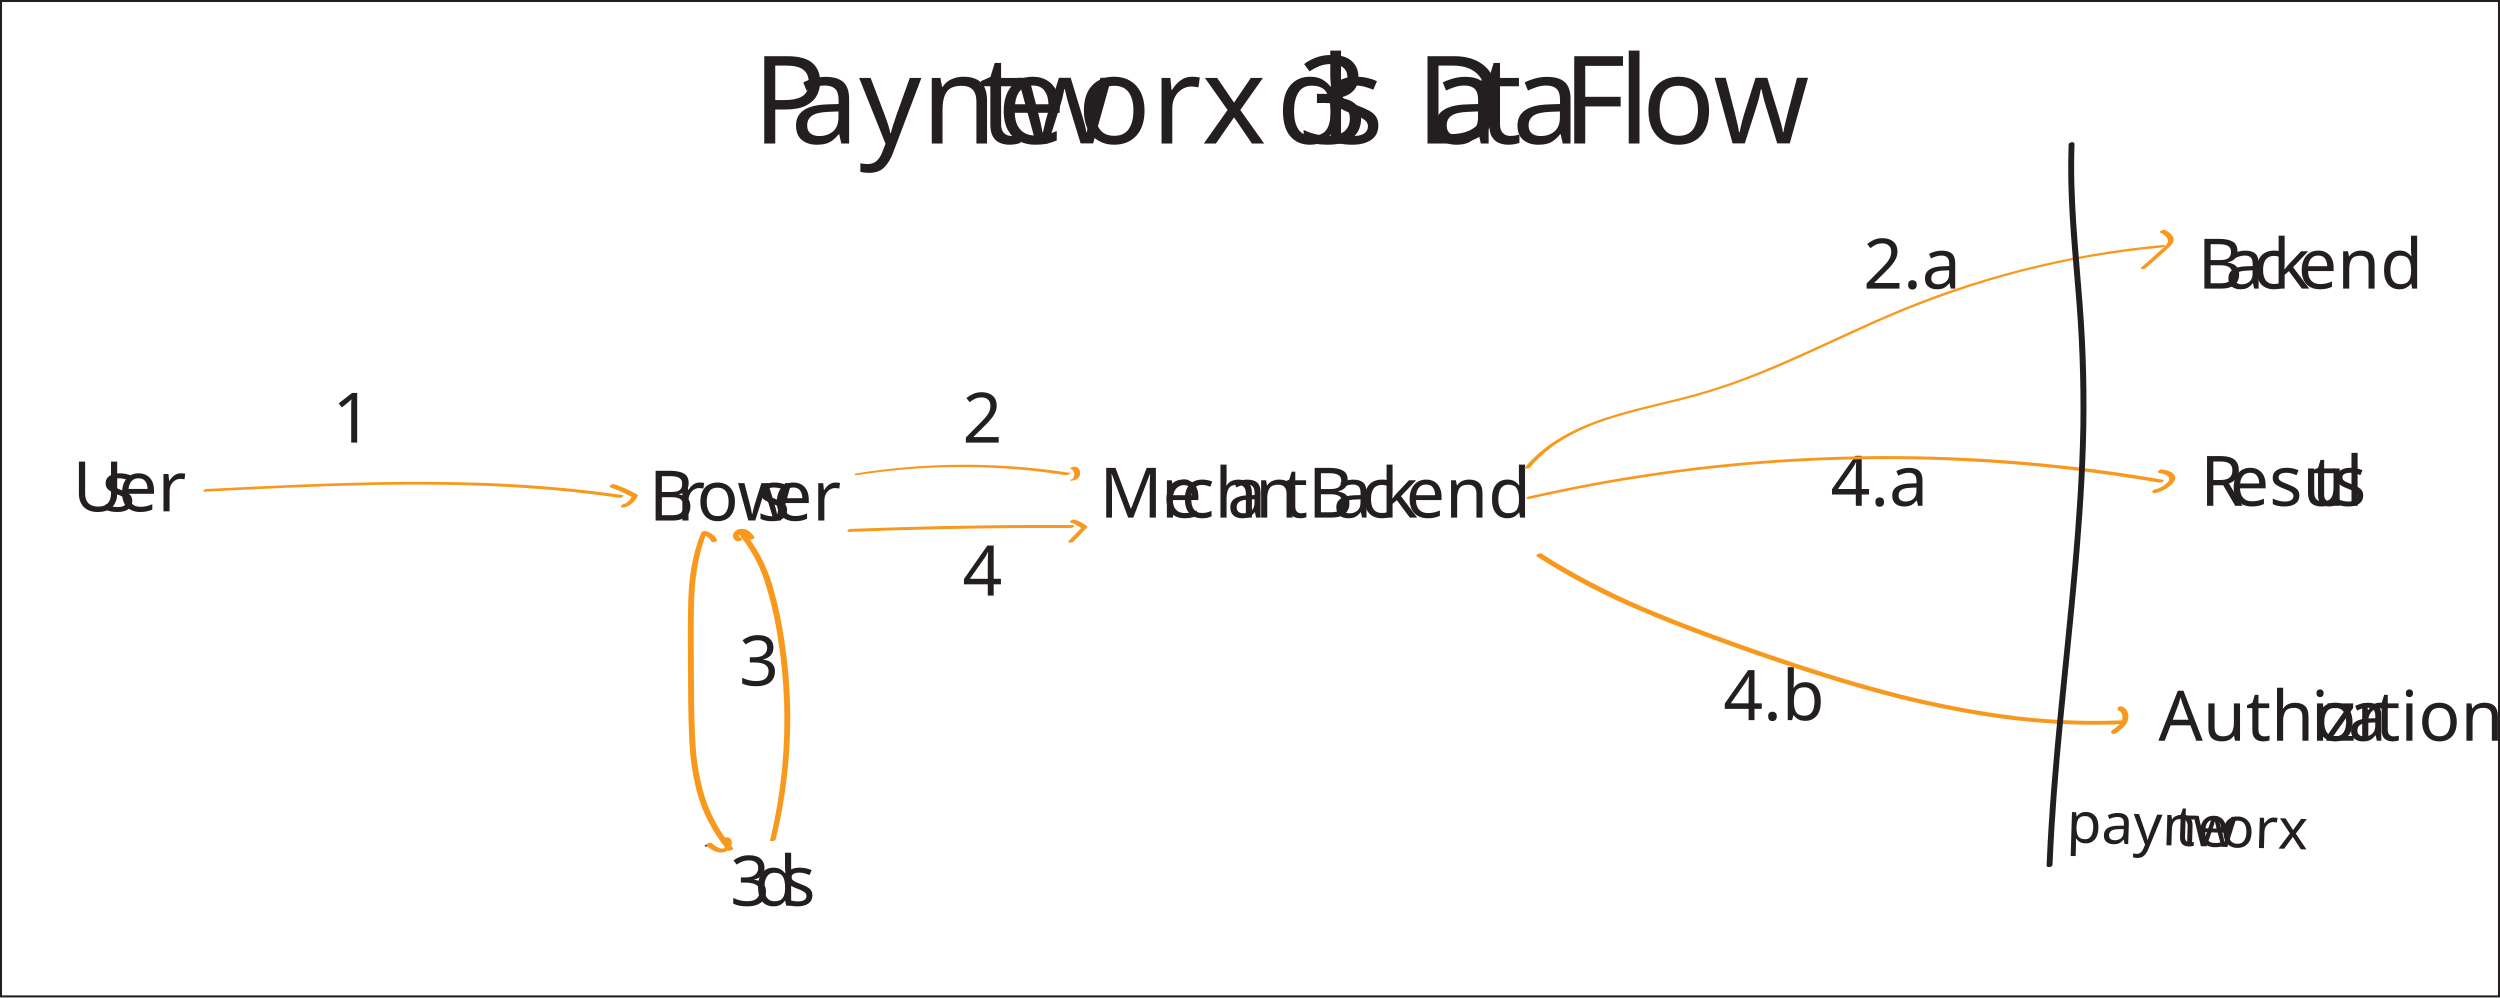
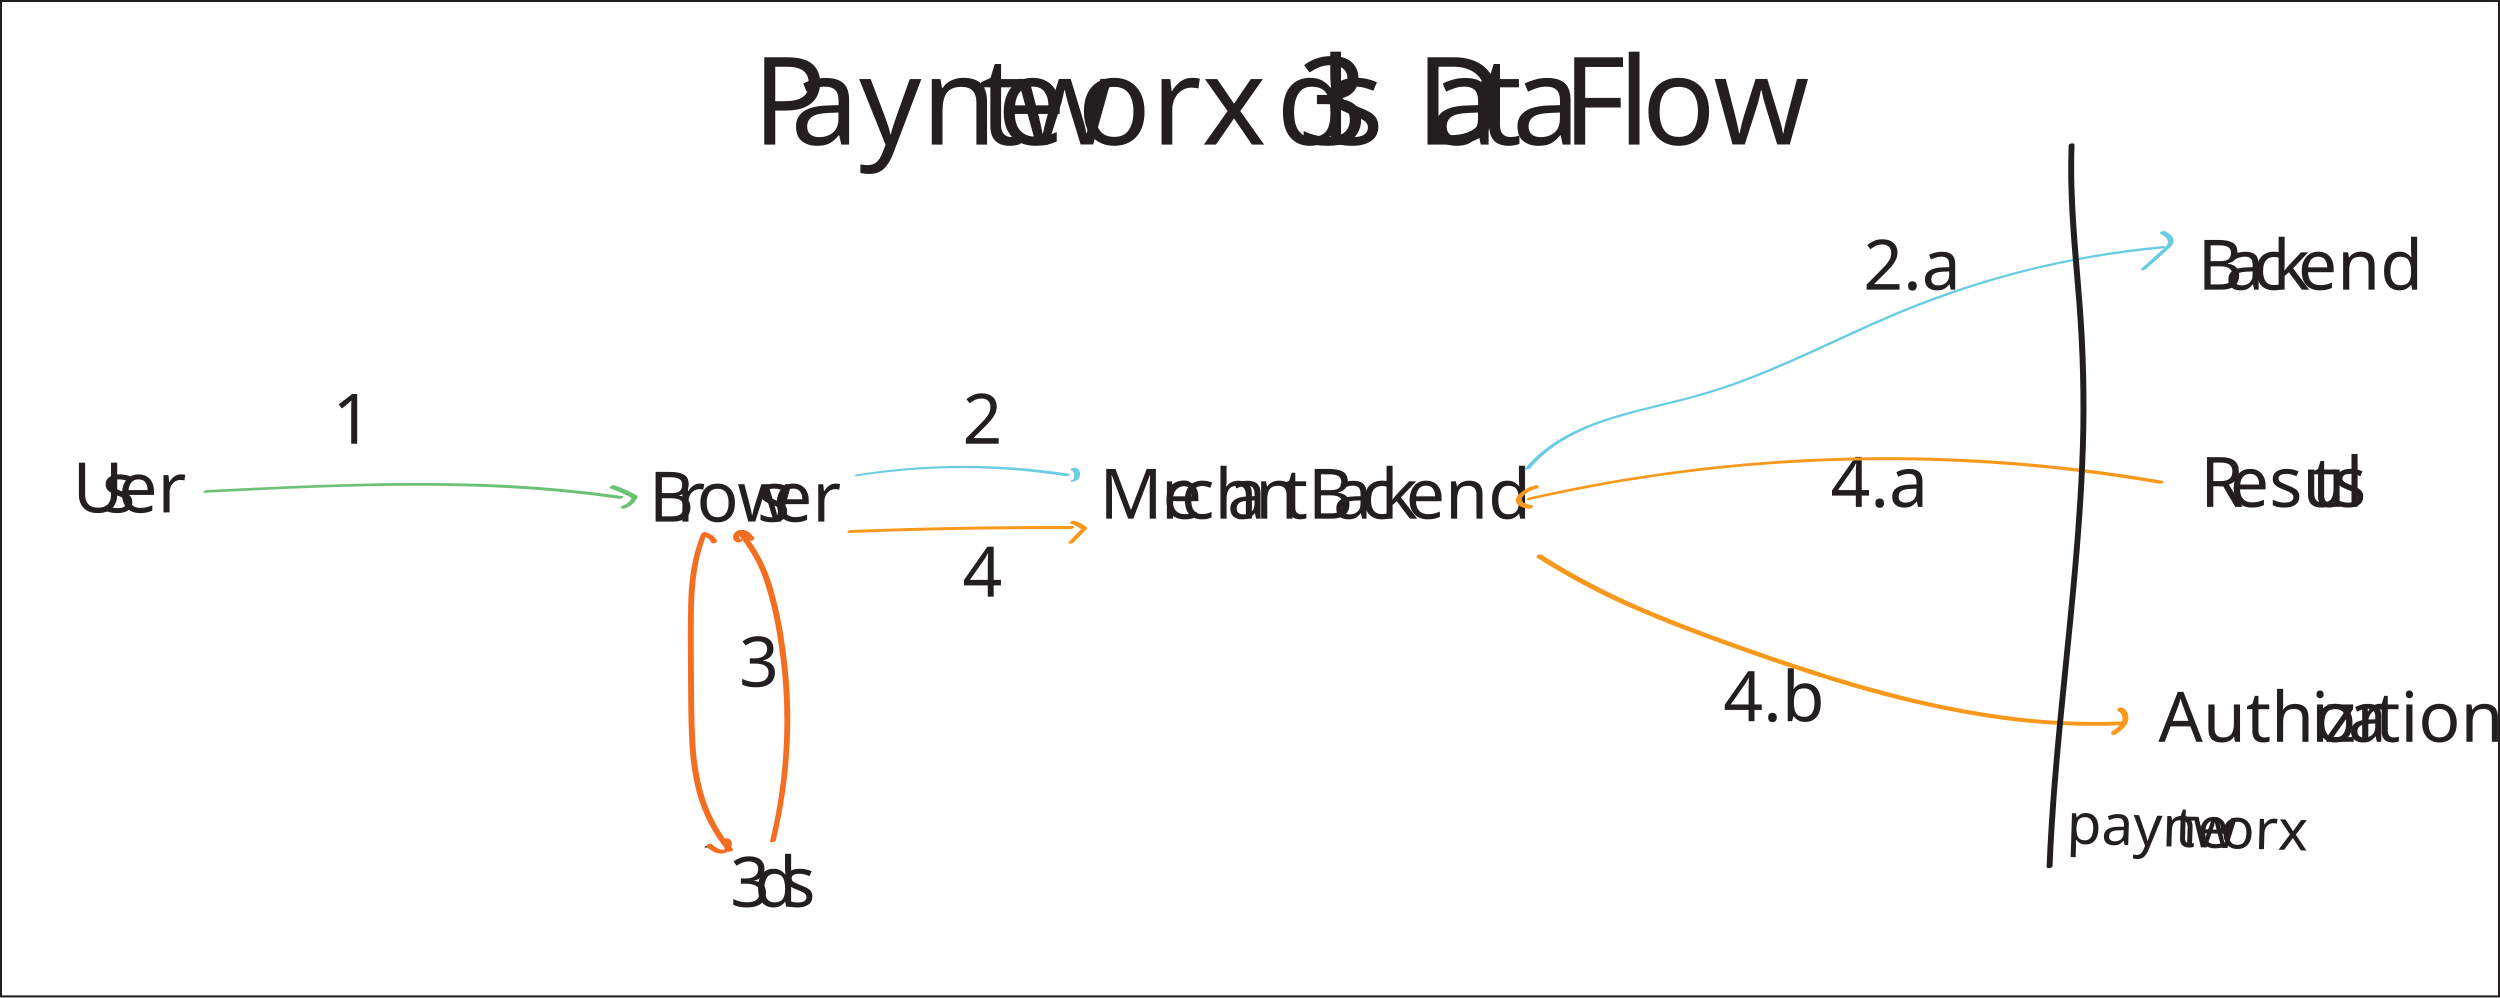
- <svg xmlns="http://www.w3.org/2000/svg" id="Layer_1" data-name="Layer 1" viewBox="0 0 1237.26 493.62">
+ <svg xmlns="http://www.w3.org/2000/svg" viewBox="0 0 1237.26 493.62">
  <defs>
-     <style>.cls-1{fill:#fff;stroke:#231f20;stroke-miterlimit:10;}.cls-14,.cls-2{font-size:34.47px;}.cls-14,.cls-15,.cls-16,.cls-2,.cls-25{fill:#231f20;}.cls-14,.cls-16,.cls-2,.cls-25{font-family:Verveine-Regular, Verveine;}.cls-3{letter-spacing:-0.02em;}.cls-4{letter-spacing:-0.02em;}.cls-5{letter-spacing:0em;}.cls-6{letter-spacing:-0.02em;}.cls-7{letter-spacing:-0.01em;}.cls-8{letter-spacing:-0.02em;}.cls-9{fill:#f8991d;}.cls-10{letter-spacing:-0.02em;}.cls-11{letter-spacing:-0.03em;}.cls-12{letter-spacing:-0.01em;}.cls-13{letter-spacing:-0.01em;}.cls-14{letter-spacing:-0.04em;}.cls-16{font-size:60.52px;}.cls-17{letter-spacing:-0.05em;}.cls-18{letter-spacing:-0.02em;}.cls-19{letter-spacing:-0.01em;}.cls-20{letter-spacing:-0.02em;}.cls-21{letter-spacing:-0.02em;}.cls-22{letter-spacing:-0.05em;}.cls-23{letter-spacing:0.04em;}.cls-24{letter-spacing:-0.01em;}.cls-25{font-size:28px;}.cls-26{letter-spacing:-0.02em;}.cls-27{letter-spacing:-0.01em;}.cls-28{letter-spacing:0em;}</style>
+     <style>.cls-1{fill:#fff;stroke:#231f20;stroke-miterlimit:10;}.cls-15,.cls-2{font-size:34.47px;}.cls-15,.cls-16,.cls-19,.cls-2,.cls-28{fill:#231f20;}.cls-15,.cls-19,.cls-2,.cls-28{font-family:Verveine-Regular, Verveine;}.cls-3{letter-spacing:-0.02em;}.cls-4{letter-spacing:-0.02em;}.cls-5{letter-spacing:0em;}.cls-6{letter-spacing:-0.02em;}.cls-7{letter-spacing:-0.01em;}.cls-8{letter-spacing:-0.02em;}.cls-9{fill:#f36e21;}.cls-10{letter-spacing:-0.02em;}.cls-11{letter-spacing:-0.03em;}.cls-12{letter-spacing:-0.01em;}.cls-13{letter-spacing:-0.01em;}.cls-14{fill:#6cc176;}.cls-15{letter-spacing:-0.04em;}.cls-17{fill:#69cce2;}.cls-18{fill:#f8991d;}.cls-19{font-size:60.52px;}.cls-20{letter-spacing:-0.05em;}.cls-21{letter-spacing:-0.02em;}.cls-22{letter-spacing:-0.01em;}.cls-23{letter-spacing:-0.02em;}.cls-24{letter-spacing:-0.02em;}.cls-25{letter-spacing:-0.05em;}.cls-26{letter-spacing:0.04em;}.cls-27{letter-spacing:-0.01em;}.cls-28{font-size:28px;}.cls-29{letter-spacing:-0.02em;}.cls-30{letter-spacing:-0.01em;}.cls-31{letter-spacing:0em;}</style>
  </defs>
-   <rect class="cls-1" x="0.5" y="0.5" width="1236.26" height="492.62" />
-   <text class="cls-2" transform="translate(1087.61 142.82)">B<tspan class="cls-3" x="13.65" y="0">a</tspan>
-     <tspan x="27.37" y="0">c</tspan>
-     <tspan class="cls-4" x="37.15" y="0">k</tspan>
-     <tspan class="cls-5" x="49.63" y="0">end</tspan>
-   </text>
-   <text class="cls-2" transform="translate(361.35 448.22)">3<tspan class="cls-6" x="11.92" y="0">d</tspan>
-     <tspan x="25.75" y="0">s </tspan>
-   </text>
-   <text class="cls-2" transform="translate(1068.19 366.58)">Author<tspan class="cls-7" x="75.55" y="0">i</tspan>
-     <tspan class="cls-5" x="81.79" y="0">z</tspan>
-     <tspan class="cls-4" x="93.78" y="0">a</tspan>
-     <tspan class="cls-5" x="107.33" y="0">tion</tspan>
-   </text>
-   <text class="cls-2" transform="translate(321.12 257.61)">B<tspan class="cls-8" x="13.65" y="0">r</tspan>
-     <tspan x="23.61" y="0">ow</tspan>
-     <tspan class="cls-7" x="53.46" y="0">s</tspan>
-     <tspan x="61.45" y="0">er</tspan>
-   </text>
-   <path class="cls-9" d="M363.91,262.44A72.53,72.53,0,0,1,378,287.33a176.05,176.05,0,0,1,6.49,28.25,252.69,252.69,0,0,1,2.13,63.54,258,258,0,0,1-6.06,36.32c-.17.7,2.68.28,2.86-.49a256.78,256.78,0,0,0,7.16-64.05,254.29,254.29,0,0,0-2.64-32.5,197.12,197.12,0,0,0-6.17-29.16,75.13,75.13,0,0,0-15.1-27.81c-.5-.57-3.23.44-2.73,1Z" transform="translate(0.5 0.5)" />
-   <path class="cls-9" d="M362.2,419.1A73.93,73.93,0,0,1,348,393.05,114.46,114.46,0,0,1,343.61,366c-.61-10.38-.62-20.81-.69-31.21-.07-11.52-.18-23.05,0-34.57.22-12.79,1.62-25.38,6.44-37.32l-2.61.88c1.85.68,3.91,1.72,4.71,3.64.4,1,3.26.12,2.89-.77-.91-2.21-3.15-3.47-5.29-4.26a2.23,2.23,0,0,0-2.6.88c-4.32,10.71-6,22-6.34,33.47s-.17,22.74-.13,34.1c.05,10.93.06,21.89.55,32.82A126.49,126.49,0,0,0,344.28,391a75.83,75.83,0,0,0,15.23,29.27c.63.75,3.41-.28,2.69-1.13Z" transform="translate(0.5 0.5)" />
-   <text class="cls-2" transform="translate(544.13 256.15)">Me<tspan class="cls-10" x="30.43" y="0">r</tspan>
-     <tspan x="40.39" y="0">ch</tspan>
-     <tspan class="cls-7" x="63.18" y="0">a</tspan>
-     <tspan class="cls-11" x="77.07" y="0">n</tspan>
-     <tspan x="90.71" y="0">tB</tspan>
-     <tspan class="cls-12" x="115.63" y="0">a</tspan>
-     <tspan x="129.35" y="0">c</tspan>
-     <tspan class="cls-10" x="139.14" y="0">k</tspan>
-     <tspan x="151.61" y="0">end</tspan>
-   </text>
-   <text class="cls-2" transform="translate(922.14 142.82)">2.a</text>
-   <text class="cls-2" transform="translate(35.94 253.05)">
-     <tspan class="cls-8">U</tspan>
-     <tspan class="cls-13" x="14.58" y="0">s</tspan>
-     <tspan x="22.58" y="0">er</tspan>
-   </text>
-   <path class="cls-9" d="M100.92,242.84c26.71-1.35,53.43-2.7,80.17-3.25s53.36-.32,80,1.51c14.94,1,29.84,2.57,44.66,4.73a2.89,2.89,0,0,0,2-.55c.4-.38.41-.71-.21-.8a655.63,655.63,0,0,0-80-6.29c-26.73-.59-53.47.05-80.18,1.15-15.08.62-30.15,1.38-45.23,2.14-.54,0-1.63.2-1.93.73s.26.66.73.63Z" transform="translate(0.5 0.5)" />
-   <path class="cls-9" d="M301.78,240.82a58.32,58.32,0,0,1,10.77,4.88l-.22-.8a7.84,7.84,0,0,1-1.85,2.7,7.24,7.24,0,0,1-1.18.88,5.5,5.5,0,0,1-1.24.54c-.46.14-1.4.55-1.23,1.19s1.22.54,1.66.41a10.21,10.21,0,0,0,6.56-5.59.55.55,0,0,0-.22-.8,59.38,59.38,0,0,0-11.3-5.08,2.24,2.24,0,0,0-2,.55c-.48.46-.29.93.3,1.12Z" transform="translate(0.5 0.5)" />
-   <text class="cls-14" transform="translate(1088.92 250.32)">R<tspan class="cls-5" x="14.65" y="0">esul</tspan>
-     <tspan class="cls-4" x="55.11" y="0">t</tspan>
-     <tspan class="cls-5" x="65.69" y="0">s</tspan>
-   </text>
-   <text class="cls-2" transform="translate(164.54 219.06)">1</text>
-   <text class="cls-2" transform="translate(476.34 219.06)">2</text>
-   <text class="cls-2" transform="translate(365.78 339.27)">3</text>
-   <text x="0.5" y="0.5" />
-   <text class="cls-2" transform="translate(476.34 294.75)">4</text>
-   <text class="cls-2" transform="translate(905.94 250.32)">4.a</text>
-   <text class="cls-2" transform="translate(852.87 356.4)">4.b</text>
-   <path class="cls-15" d="M348.65,418.46a3.55,3.55,0,0,0,2.05-.55c.38-.29.48-.59-.15-.59a3.68,3.68,0,0,0-2.05.55c-.38.3-.48.59.15.59Z" transform="translate(0.5 0.5)" />
-   <path class="cls-9" d="M349.42,418.34c2.39,1.93,5.19,3.65,8.39,2.9a5.1,5.1,0,0,0,3.91-4.61,2.74,2.74,0,0,0-1.54-2.62,2.11,2.11,0,0,0-2.07.22c-.39.27-.86,1-.2,1.33l.31.16.14.1c-.1-.08-.1-.08,0,0l.2.24.09.13c-.06-.1-.06-.11,0,0a3.25,3.25,0,0,1,.17.61c0,.06,0,.11,0,.17h0c0,.11,0,.23,0,.34a5.15,5.15,0,0,1-.15.68c0,.12,0,.12,0,0,0,.06-.05.11-.07.17s-.1.22-.16.33-.12.21-.19.31l-.11.15c.09-.11.09-.12,0,0l-.25.27-.13.12c.13-.1.16-.13.08-.07s-.18.13-.26.18.28-.15-.07,0,.36-.13-.05,0c-.14,0-.12,0,.08,0l-.28,0-.28,0c.13,0,.12,0-.05,0a5.11,5.11,0,0,1-.55,0c.14,0-.3-.07-.35-.09a4.68,4.68,0,0,1-.53-.17,14.06,14.06,0,0,1-3.78-2.42c-.87-.71-3.48.56-2.27,1.55Z" transform="translate(0.5 0.5)" />
-   <path class="cls-9" d="M365.91,265.69c-.24,0,.3.07-.05,0l.07,0-.13-.08-.12-.08c.11.09.13.1,0,0s-.1-.11-.14-.17-.19-.32-.09-.1l-.12-.29a3.35,3.35,0,0,1-.11-.55c0-.11,0-.1,0,0a.92.92,0,0,1,0-.16,1.65,1.65,0,0,1,0-.31.83.83,0,0,1,0-.15c-.05.12-.05.13,0,0a2,2,0,0,1,.1-.21l.09-.13c-.1.14-.11.15,0,0a1.85,1.85,0,0,0,.14-.14c-.13.11-.14.12,0,0l.16-.1-.07,0,.18-.07-.15.05.14,0c.17,0,.13,0-.1,0,0,0,.36-.05.4,0-.2,0-.23,0-.07,0h.2s.41.07.24,0l.23.06.38.14c-.24-.1.17.09.21.12a4.05,4.05,0,0,1,.35.21,6.13,6.13,0,0,1,1.21,1.08c.42.46.8.95,1.18,1.44s1.42.4,1.94.14,1.16-.8.72-1.37c-1.47-1.89-3.22-3.79-5.81-3.8a5.2,5.2,0,0,0-3.84,1.47,3,3,0,0,0-.71,2.73,2.66,2.66,0,0,0,2.44,2,2,2,0,0,0,1.89-.85c.33-.63-.28-1-.84-1.08Z" transform="translate(0.5 0.5)" />
-   <path class="cls-9" d="M423.59,234.67a335.16,335.16,0,0,1,80.3-2.81q11.42,1,22.75,2.74a3.56,3.56,0,0,0,2-.38c.21-.1,1-.62.36-.72a340.22,340.22,0,0,0-81.78-2.7q-11.6,1-23.11,2.84c-.3.05-1.7.35-1.7.78s.85.3,1.16.25Z" transform="translate(0.5 0.5)" />
-   <path class="cls-9" d="M529.29,231.57l.35.08c.08,0,0,0,0,0l.07,0,.17.08a2.48,2.48,0,0,1,.55.43,2.7,2.7,0,0,1,.33.5,4,4,0,0,1,.26.65,3.38,3.38,0,0,1-.34,2.71,1.63,1.63,0,0,1-.11.17l0,.06c-.06.08.08-.09,0,0l-.28.27c-.11.1.19-.12,0,0l-.07,0c-.13.09.13-.07.14-.07-.26.13.28-.1.09,0l.25-.07c-.12,0-.32.06.19-.05a4.85,4.85,0,0,0-1.1.35c-.16.07-.52.24-.6.43-.19.47,1,.28,1.15.26,1.56-.32,3.15-1.05,3.58-2.7a3.73,3.73,0,0,0-.51-3.18,2.65,2.65,0,0,0-1.67-1,3.56,3.56,0,0,0-2,.38c-.22.11-1,.61-.36.73Z" transform="translate(0.5 0.5)" />
-   <path class="cls-9" d="M419.73,262.73q42.66-1.64,85.37-1.91,12-.07,24,0c.56,0,1.63-.2,1.92-.77s-.25-.76-.77-.77q-42.69-.12-85.38,1.14-12,.35-24,.81c-.57,0-1.62.19-1.91.77s.24.79.76.77Z" transform="translate(0.5 0.5)" />
-   <path class="cls-9" d="M529.32,258.1a16,16,0,0,1,5.51,3v-.55l-6.49,6.72c-.49.51.42.78.77.78a2.63,2.63,0,0,0,1.91-.77l6.49-6.73a.4.4,0,0,0,0-.55,17.1,17.1,0,0,0-5.89-3.25,2.56,2.56,0,0,0-2,.29c-.31.18-1,.84-.27,1.05Z" transform="translate(0.5 0.5)" />
-   <path class="cls-9" d="M756.65,230.92c12.06-14.46,29.76-21.56,47.44-26.5,9.07-2.54,18.27-4.6,27.4-6.9a292.2,292.2,0,0,0,30.62-9.5c21.52-8,42.12-18.22,63.06-27.6A468.84,468.84,0,0,1,991,136.34a441.71,441.71,0,0,1,69-13.4c3-.34,6-.64,9-.92.48,0,1.72-.19,1.93-.72s-.17-.65-.72-.6a448.08,448.08,0,0,0-137.44,35.08c-21.59,9.31-42.61,19.92-64.47,28.62A284.62,284.62,0,0,1,836,195.21c-9.32,2.47-18.74,4.55-28.06,7-17.65,4.66-35.83,10.85-49.24,23.78a63.61,63.61,0,0,0-4.67,5c-.66.79,2.15.47,2.64-.13Z" transform="translate(0.5 0.5)" />
-   <path class="cls-9" d="M1068.64,114.63c1.39.72,3.09,1.73,3.63,3.29.71,2-1.31,3.44-2.63,4.63l-10.36,9.29c-.43.39-.34.76.24.88a2.81,2.81,0,0,0,2-.55c3.88-3.48,7.8-6.91,11.63-10.44,1.38-1.26,2.76-3,1.84-4.91-.77-1.66-2.5-2.68-4.06-3.49-.74-.39-3.41.73-2.34,1.3Z" transform="translate(0.5 0.5)" />
-   <path class="cls-9" d="M756.63,246.39q29.83-6.78,60.14-11.24t60.87-6.57q30.43-2.1,61-1.86t61.21,2.82q30.39,2.6,60.52,7.51c2.56.42,5.11.85,7.67,1.29a2.65,2.65,0,0,0,2-.55c.39-.4.39-.77-.24-.88q-30.35-5.26-61-8.16t-61.52-3.41q-30.79-.53-61.57,1.32t-61.35,6.06q-30.42,4.2-60.45,10.73c-2.53.55-5.06,1.12-7.59,1.69-.37.09-1.42.47-1.28,1s1.28.31,1.62.23Z" transform="translate(0.5 0.5)" />
-   <path class="cls-9" d="M1068.43,233.73a7.88,7.88,0,0,1,3.3.94,2.13,2.13,0,0,1,1.33,2.22,3.47,3.47,0,0,1-1.2,1.68,13.28,13.28,0,0,1-1.77,1.4,12.09,12.09,0,0,1-4.2,1.77c-.5.12-1.39.61-1.22,1.25s1.2.57,1.68.46a16.79,16.79,0,0,0,8.28-4.62c.91-.94,1.73-2.24,1.28-3.6a4.26,4.26,0,0,0-2.28-2.29,11.22,11.22,0,0,0-4.14-1.07,2.1,2.1,0,0,0-1.9.83c-.33.62.3,1,.84,1Z" transform="translate(0.5 0.5)" />
-   <path class="cls-9" d="M760.19,275a337.83,337.83,0,0,0,51.55,27c17.85,7.65,36.12,14.29,54.43,20.72,19.06,6.7,38.27,13,57.74,18.41a507.55,507.55,0,0,0,58.45,12.82,345.47,345.47,0,0,0,59.4,4.19q3.81-.08,7.63-.25c1.55-.07,2.31-2,.32-1.88a331.13,331.13,0,0,1-59.29-2.94,473.09,473.09,0,0,1-58.44-12c-19.26-5.13-38.27-11.19-57.11-17.69-18.42-6.36-36.79-12.94-54.8-20.38a363.27,363.27,0,0,1-51.6-25.71q-3-1.86-6-3.81c-.93-.61-3.55.72-2.26,1.55Z" transform="translate(0.5 0.5)" />
-   <path class="cls-9" d="M1048,351.2a2.66,2.66,0,0,1,1.64,1.71,4.65,4.65,0,0,1,.12,2.78c-.68,2.38-3.06,3.9-5,5.21a1,1,0,0,0-.13,1.6,1.83,1.83,0,0,0,2.08-.15c2.49-1.7,5.24-3.72,6-6.82.59-2.51-.48-5.52-3.06-6.39a1.89,1.89,0,0,0-2,.55.93.93,0,0,0,.4,1.51Z" transform="translate(0.5 0.5)" />
-   <text class="cls-16" transform="translate(372.36 71.02)">
-     <tspan class="cls-17">P</tspan>
-     <tspan x="18.82" y="0">ayne</tspan>
-     <tspan class="cls-18" x="112.2" y="0">t</tspan>
-     <tspan class="cls-19" x="130.78" y="0">w</tspan>
-     <tspan x="160.73" y="0">orx 3</tspan>
-     <tspan class="cls-20" x="259.25" y="0">d</tspan>
-     <tspan x="283.52" y="0">s D</tspan>
-     <tspan class="cls-21" x="335.32" y="0">a</tspan>
-     <tspan class="cls-22" x="359.1" y="0">t</tspan>
-     <tspan x="375.86" y="0">a</tspan>
-     <tspan class="cls-23" x="400.86" y="0">F</tspan>
-     <tspan class="cls-24" x="428.57" y="0">l</tspan>
-     <tspan x="440.13" y="0">ow</tspan>
-   </text>
-   <path class="cls-15" d="M1023.27,71.07c-.92,23.4,1.27,46.75,3.22,70a683,683,0,0,1,2.6,69.79c-.87,46.41-6.29,92.56-10.82,138.71-2.56,26-4.83,52.05-5.9,78.17-.06,1.45,2.88,1,2.93-.25,1.89-46.43,7.63-92.57,11.9-138.81,2.14-23.19,3.91-46.42,4.61-69.7a639.73,639.73,0,0,0-1.62-68.82c-2-26.42-5-52.84-4-79.38.06-1.45-2.88-1-2.93.25Z" transform="translate(0.5 0.5)" />
-   <text class="cls-25" transform="translate(1022.61 416.83) rotate(1.71)">payne<tspan class="cls-26" x="53.62" y="0">t</tspan>
-     <tspan class="cls-27" x="62.22" y="0">w</tspan>
-     <tspan class="cls-28" x="76.08" y="0">orx</tspan>
-   </text>
+   <g id="Layer_2" data-name="Layer 2">
+     <rect class="cls-1" x="0.5" y="0.5" width="1236.26" height="492.62" />
+   </g>
+   <g id="Layer_1" data-name="Layer 1">
+     <text class="cls-2" transform="translate(1087.61 143.36)">B<tspan class="cls-3" x="13.65" y="0">a</tspan>
+       <tspan x="27.37" y="0">c</tspan>
+       <tspan class="cls-4" x="37.15" y="0">k</tspan>
+       <tspan class="cls-5" x="49.63" y="0">end</tspan>
+     </text>
+     <text class="cls-2" transform="translate(361.35 448.76)">3<tspan class="cls-6" x="11.92" y="0">d</tspan>
+       <tspan x="25.75" y="0">s </tspan>
+     </text>
+     <text class="cls-2" transform="translate(1068.19 367.12)">Author<tspan class="cls-7" x="75.55" y="0">i</tspan>
+       <tspan class="cls-5" x="81.79" y="0">z</tspan>
+       <tspan class="cls-4" x="93.78" y="0">a</tspan>
+       <tspan class="cls-5" x="107.33" y="0">tion</tspan>
+     </text>
+     <text class="cls-2" transform="translate(321.12 258.15)">B<tspan class="cls-8" x="13.65" y="0">r</tspan>
+       <tspan x="23.61" y="0">ow</tspan>
+       <tspan class="cls-7" x="53.46" y="0">s</tspan>
+       <tspan x="61.45" y="0">er</tspan>
+     </text>
+     <path class="cls-9" d="M363.91,262.44A72.53,72.53,0,0,1,378,287.33a176.05,176.05,0,0,1,6.49,28.25,252.69,252.69,0,0,1,2.13,63.54,258,258,0,0,1-6.06,36.32c-.17.7,2.68.28,2.86-.49a256.78,256.78,0,0,0,7.16-64.05,254.29,254.29,0,0,0-2.64-32.5,197.12,197.12,0,0,0-6.17-29.16,75.13,75.13,0,0,0-15.1-27.81c-.5-.57-3.23.44-2.73,1Z" transform="translate(0.5 1.04)" />
+     <path class="cls-9" d="M362.2,419.1A73.93,73.93,0,0,1,348,393.05,114.46,114.46,0,0,1,343.61,366c-.61-10.38-.62-20.81-.69-31.21-.07-11.52-.18-23.05,0-34.57.22-12.79,1.62-25.38,6.44-37.32l-2.61.88c1.85.68,3.91,1.72,4.71,3.64.4,1,3.26.12,2.89-.77-.91-2.21-3.15-3.47-5.29-4.26a2.23,2.23,0,0,0-2.6.88c-4.32,10.71-6,22-6.34,33.47s-.17,22.74-.13,34.1c.05,10.93.06,21.89.55,32.82A126.49,126.49,0,0,0,344.28,391a75.83,75.83,0,0,0,15.23,29.27c.63.75,3.41-.28,2.69-1.13Z" transform="translate(0.5 1.04)" />
+     <text class="cls-2" transform="translate(544.13 256.69)">Me<tspan class="cls-10" x="30.43" y="0">r</tspan>
+       <tspan x="40.39" y="0">ch</tspan>
+       <tspan class="cls-7" x="63.18" y="0">a</tspan>
+       <tspan class="cls-11" x="77.07" y="0">n</tspan>
+       <tspan x="90.71" y="0">tB</tspan>
+       <tspan class="cls-12" x="115.63" y="0">a</tspan>
+       <tspan x="129.35" y="0">c</tspan>
+       <tspan class="cls-10" x="139.14" y="0">k</tspan>
+       <tspan x="151.61" y="0">end</tspan>
+     </text>
+     <text class="cls-2" transform="translate(922.14 143.36)">2.a</text>
+     <text class="cls-2" transform="translate(35.94 253.59)">
+       <tspan class="cls-8">U</tspan>
+       <tspan class="cls-13" x="14.58" y="0">s</tspan>
+       <tspan x="22.58" y="0">er</tspan>
+     </text>
+     <path class="cls-14" d="M100.92,242.84c26.71-1.35,53.43-2.7,80.17-3.25s53.36-.32,80,1.51c14.94,1,29.84,2.57,44.66,4.73a2.89,2.89,0,0,0,2-.55c.4-.38.41-.71-.21-.8a655.63,655.63,0,0,0-80-6.29c-26.73-.59-53.47.05-80.18,1.15-15.08.62-30.15,1.38-45.23,2.14-.54,0-1.63.2-1.93.73s.26.66.73.63Z" transform="translate(0.5 1.04)" />
+     <path class="cls-14" d="M301.78,240.82a58.32,58.32,0,0,1,10.77,4.88l-.22-.8a7.84,7.84,0,0,1-1.85,2.7,7.24,7.24,0,0,1-1.18.88,5.5,5.5,0,0,1-1.24.54c-.46.14-1.4.55-1.23,1.19s1.22.54,1.66.41a10.21,10.21,0,0,0,6.56-5.59.55.55,0,0,0-.22-.8,59.38,59.38,0,0,0-11.3-5.08,2.24,2.24,0,0,0-2,.55c-.48.46-.29.93.3,1.12Z" transform="translate(0.5 1.04)" />
+     <text class="cls-15" transform="translate(1088.92 250.86)">R<tspan class="cls-5" x="14.65" y="0">esul</tspan>
+       <tspan class="cls-4" x="55.11" y="0">t</tspan>
+       <tspan class="cls-5" x="65.69" y="0">s</tspan>
+     </text>
+     <text class="cls-2" transform="translate(164.54 219.6)">1</text>
+     <text class="cls-2" transform="translate(476.34 219.6)">2</text>
+     <text class="cls-2" transform="translate(365.78 339.81)">3</text>
+     <text x="0.5" y="1.04" />
+     <text class="cls-2" transform="translate(476.34 295.29)">4</text>
+     <text class="cls-2" transform="translate(905.94 250.86)">4.a</text>
+     <text class="cls-2" transform="translate(852.87 356.94)">4.b</text>
+     <path class="cls-16" d="M348.65,418.46a3.55,3.55,0,0,0,2.05-.55c.38-.29.48-.59-.15-.59a3.68,3.68,0,0,0-2.05.55c-.38.3-.48.59.15.59Z" transform="translate(0.5 1.04)" />
+     <path class="cls-9" d="M349.42,418.34c2.39,1.93,5.19,3.65,8.39,2.9a5.1,5.1,0,0,0,3.91-4.61,2.74,2.74,0,0,0-1.54-2.62,2.11,2.11,0,0,0-2.07.22c-.39.27-.86,1-.2,1.33l.31.16.14.1c-.1-.08-.1-.08,0,0l.2.24.09.13c-.06-.1-.06-.11,0,0a3.25,3.25,0,0,1,.17.61c0,.06,0,.11,0,.17h0c0,.11,0,.23,0,.34a5.15,5.15,0,0,1-.15.68c0,.12,0,.12,0,0,0,.06-.05.11-.07.17s-.1.22-.16.33-.12.21-.19.31l-.11.15c.09-.11.09-.12,0,0l-.25.27-.13.12c.13-.1.16-.13.08-.07s-.18.13-.26.18.28-.15-.07,0,.36-.13-.05,0c-.14,0-.12,0,.08,0l-.28,0-.28,0c.13,0,.12,0-.05,0a5.11,5.11,0,0,1-.55,0c.14,0-.3-.07-.35-.09a4.68,4.68,0,0,1-.53-.17,14.06,14.06,0,0,1-3.78-2.42c-.87-.71-3.48.56-2.27,1.55Z" transform="translate(0.5 1.04)" />
+     <path class="cls-9" d="M365.91,265.69c-.24,0,.3.07-.05,0l.07,0-.13-.08-.12-.08c.11.09.13.1,0,0s-.1-.11-.14-.17-.19-.32-.09-.1l-.12-.29a3.35,3.35,0,0,1-.11-.55c0-.11,0-.1,0,0a.92.92,0,0,1,0-.16,1.65,1.65,0,0,1,0-.31.83.83,0,0,1,0-.15c-.05.12-.05.13,0,0a2,2,0,0,1,.1-.21l.09-.13c-.1.14-.11.15,0,0a1.85,1.85,0,0,0,.14-.14c-.13.11-.14.12,0,0l.16-.1-.07,0,.18-.07-.15.05.14,0c.17,0,.13,0-.1,0,0,0,.36-.05.4,0-.2,0-.23,0-.07,0h.2s.41.07.24,0l.23.06.38.14c-.24-.1.17.09.21.12a4.05,4.05,0,0,1,.35.21,6.13,6.13,0,0,1,1.21,1.08c.42.46.8.95,1.18,1.44s1.42.4,1.94.14,1.16-.8.72-1.37c-1.47-1.89-3.22-3.79-5.81-3.8a5.2,5.2,0,0,0-3.84,1.47,3,3,0,0,0-.71,2.73,2.66,2.66,0,0,0,2.44,2,2,2,0,0,0,1.89-.85c.33-.63-.28-1-.84-1.08Z" transform="translate(0.5 1.04)" />
+     <path class="cls-17" d="M423.59,234.67a335.16,335.16,0,0,1,80.3-2.81q11.42,1,22.75,2.74a3.56,3.56,0,0,0,2-.38c.21-.1,1-.62.36-.72a340.22,340.22,0,0,0-81.78-2.7q-11.6,1-23.11,2.84c-.3.05-1.7.35-1.7.78s.85.3,1.16.25Z" transform="translate(0.5 1.04)" />
+     <path class="cls-17" d="M529.29,231.57l.35.08c.08,0,0,0,0,0l.07,0,.17.08a2.48,2.48,0,0,1,.55.43,2.7,2.7,0,0,1,.33.5,4,4,0,0,1,.26.65,3.38,3.38,0,0,1-.34,2.71,1.63,1.63,0,0,1-.11.17l0,.06c-.06.08.08-.09,0,0l-.28.27c-.11.1.19-.12,0,0l-.07,0c-.13.09.13-.07.14-.07-.26.13.28-.1.09,0l.25-.07c-.12,0-.32.06.19-.05a4.85,4.85,0,0,0-1.1.35c-.16.07-.52.24-.6.43-.19.47,1,.28,1.15.26,1.56-.32,3.15-1.05,3.58-2.7a3.73,3.73,0,0,0-.51-3.18,2.65,2.65,0,0,0-1.67-1,3.56,3.56,0,0,0-2,.38c-.22.11-1,.61-.36.73Z" transform="translate(0.5 1.04)" />
+     <path class="cls-18" d="M419.73,262.73q42.66-1.64,85.37-1.91,12-.07,24,0c.56,0,1.63-.2,1.92-.77s-.25-.76-.77-.77q-42.69-.12-85.38,1.14-12,.35-24,.81c-.57,0-1.62.19-1.91.77s.24.79.76.77Z" transform="translate(0.5 1.04)" />
+     <path class="cls-18" d="M529.32,258.1a16,16,0,0,1,5.51,3v-.55l-6.49,6.72c-.49.51.42.78.77.78a2.63,2.63,0,0,0,1.91-.77l6.49-6.73a.4.4,0,0,0,0-.55,17.1,17.1,0,0,0-5.89-3.25,2.56,2.56,0,0,0-2,.29c-.31.18-1,.84-.27,1.05Z" transform="translate(0.5 1.04)" />
+     <path class="cls-17" d="M756.65,230.92c12.06-14.46,29.76-21.56,47.44-26.5,9.07-2.54,18.27-4.6,27.4-6.9a292.2,292.2,0,0,0,30.62-9.5c21.52-8,42.12-18.22,63.06-27.6A468.84,468.84,0,0,1,991,136.34a441.71,441.71,0,0,1,69-13.4c3-.34,6-.64,9-.92.48,0,1.72-.19,1.93-.72s-.17-.65-.72-.6a448.08,448.08,0,0,0-137.44,35.08c-21.59,9.31-42.61,19.92-64.47,28.62A284.62,284.62,0,0,1,836,195.21c-9.32,2.47-18.74,4.55-28.06,7-17.65,4.66-35.83,10.85-49.24,23.78a63.61,63.61,0,0,0-4.67,5c-.66.79,2.15.47,2.64-.13Z" transform="translate(0.5 1.04)" />
+     <path class="cls-17" d="M1068.64,114.63c1.39.72,3.09,1.73,3.63,3.29.71,2-1.31,3.44-2.63,4.63l-10.36,9.29c-.43.39-.34.76.24.88a2.81,2.81,0,0,0,2-.55c3.88-3.48,7.8-6.91,11.63-10.44,1.38-1.26,2.76-3,1.84-4.91-.77-1.66-2.5-2.68-4.06-3.49-.74-.39-3.41.73-2.34,1.3Z" transform="translate(0.5 1.04)" />
+     <path class="cls-18" d="M756.63,246.39q29.83-6.78,60.14-11.24t60.87-6.57q30.43-2.1,61-1.86t61.21,2.82q30.39,2.6,60.52,7.51c2.56.42,5.11.85,7.67,1.29a2.65,2.65,0,0,0,2-.55c.39-.4.39-.77-.24-.88q-30.35-5.26-61-8.16t-61.52-3.41q-30.79-.53-61.57,1.32t-61.35,6.06q-30.42,4.2-60.45,10.73c-2.53.55-5.06,1.12-7.59,1.69-.37.09-1.42.47-1.28,1s1.28.31,1.62.23Z" transform="translate(0.5 1.04)" />
+     <path class="cls-18" d="M757.25,248.87a7.79,7.79,0,0,1-3.3-.94,2.15,2.15,0,0,1-1.34-2.22,3.43,3.43,0,0,1,1.21-1.68,12.68,12.68,0,0,1,6-3.17c.5-.12,1.39-.61,1.22-1.25s-1.19-.57-1.67-.46a16.79,16.79,0,0,0-8.28,4.62c-.92.94-1.73,2.24-1.28,3.6a4.23,4.23,0,0,0,2.28,2.29,11.17,11.17,0,0,0,4.13,1.07,2.09,2.09,0,0,0,1.9-.83c.34-.62-.29-1-.83-1Z" transform="translate(0.5 1.04)" />
+     <path class="cls-18" d="M760.19,275a337.83,337.83,0,0,0,51.55,27c17.85,7.65,36.12,14.29,54.43,20.72,19.06,6.7,38.27,13,57.74,18.41a507.55,507.55,0,0,0,58.45,12.82,345.47,345.47,0,0,0,59.4,4.19q3.81-.08,7.63-.25c1.55-.07,2.31-2,.32-1.88a331.13,331.13,0,0,1-59.29-2.94,473.09,473.09,0,0,1-58.44-12c-19.26-5.13-38.27-11.19-57.11-17.69-18.42-6.36-36.79-12.94-54.8-20.38a363.27,363.27,0,0,1-51.6-25.71q-3-1.86-6-3.81c-.93-.61-3.55.72-2.26,1.55Z" transform="translate(0.5 1.04)" />
+     <path class="cls-18" d="M1048,351.2a2.66,2.66,0,0,1,1.64,1.71,4.65,4.65,0,0,1,.12,2.78c-.68,2.38-3.06,3.9-5,5.21a1,1,0,0,0-.13,1.6,1.83,1.83,0,0,0,2.08-.15c2.49-1.7,5.24-3.72,6-6.82.59-2.51-.48-5.52-3.06-6.39a1.89,1.89,0,0,0-2,.55.93.93,0,0,0,.4,1.51Z" transform="translate(0.5 1.04)" />
+     <text class="cls-19" transform="translate(372.36 71.56)">
+       <tspan class="cls-20">P</tspan>
+       <tspan x="18.82" y="0">ayne</tspan>
+       <tspan class="cls-21" x="112.2" y="0">t</tspan>
+       <tspan class="cls-22" x="130.78" y="0">w</tspan>
+       <tspan x="160.73" y="0">orx 3</tspan>
+       <tspan class="cls-23" x="259.25" y="0">d</tspan>
+       <tspan x="283.52" y="0">s D</tspan>
+       <tspan class="cls-24" x="335.32" y="0">a</tspan>
+       <tspan class="cls-25" x="359.1" y="0">t</tspan>
+       <tspan x="375.86" y="0">a</tspan>
+       <tspan class="cls-26" x="400.86" y="0">F</tspan>
+       <tspan class="cls-27" x="428.57" y="0">l</tspan>
+       <tspan x="440.13" y="0">ow</tspan>
+     </text>
+     <path class="cls-16" d="M1023.27,71.07c-.92,23.4,1.27,46.75,3.22,70a683,683,0,0,1,2.6,69.79c-.87,46.41-6.29,92.56-10.82,138.71-2.56,26-4.83,52.05-5.9,78.17-.06,1.45,2.88,1,2.93-.25,1.89-46.43,7.63-92.57,11.9-138.81,2.14-23.19,3.91-46.42,4.61-69.7a639.73,639.73,0,0,0-1.62-68.82c-2-26.42-5-52.84-4-79.38.06-1.45-2.88-1-2.93.25Z" transform="translate(0.5 1.04)" />
+     <text class="cls-28" transform="translate(1022.61 417.37) rotate(1.71)">payne<tspan class="cls-29" x="53.62" y="0">t</tspan>
+       <tspan class="cls-30" x="62.22" y="0">w</tspan>
+       <tspan class="cls-31" x="76.08" y="0">orx</tspan>
+     </text>
+   </g>
</svg>
